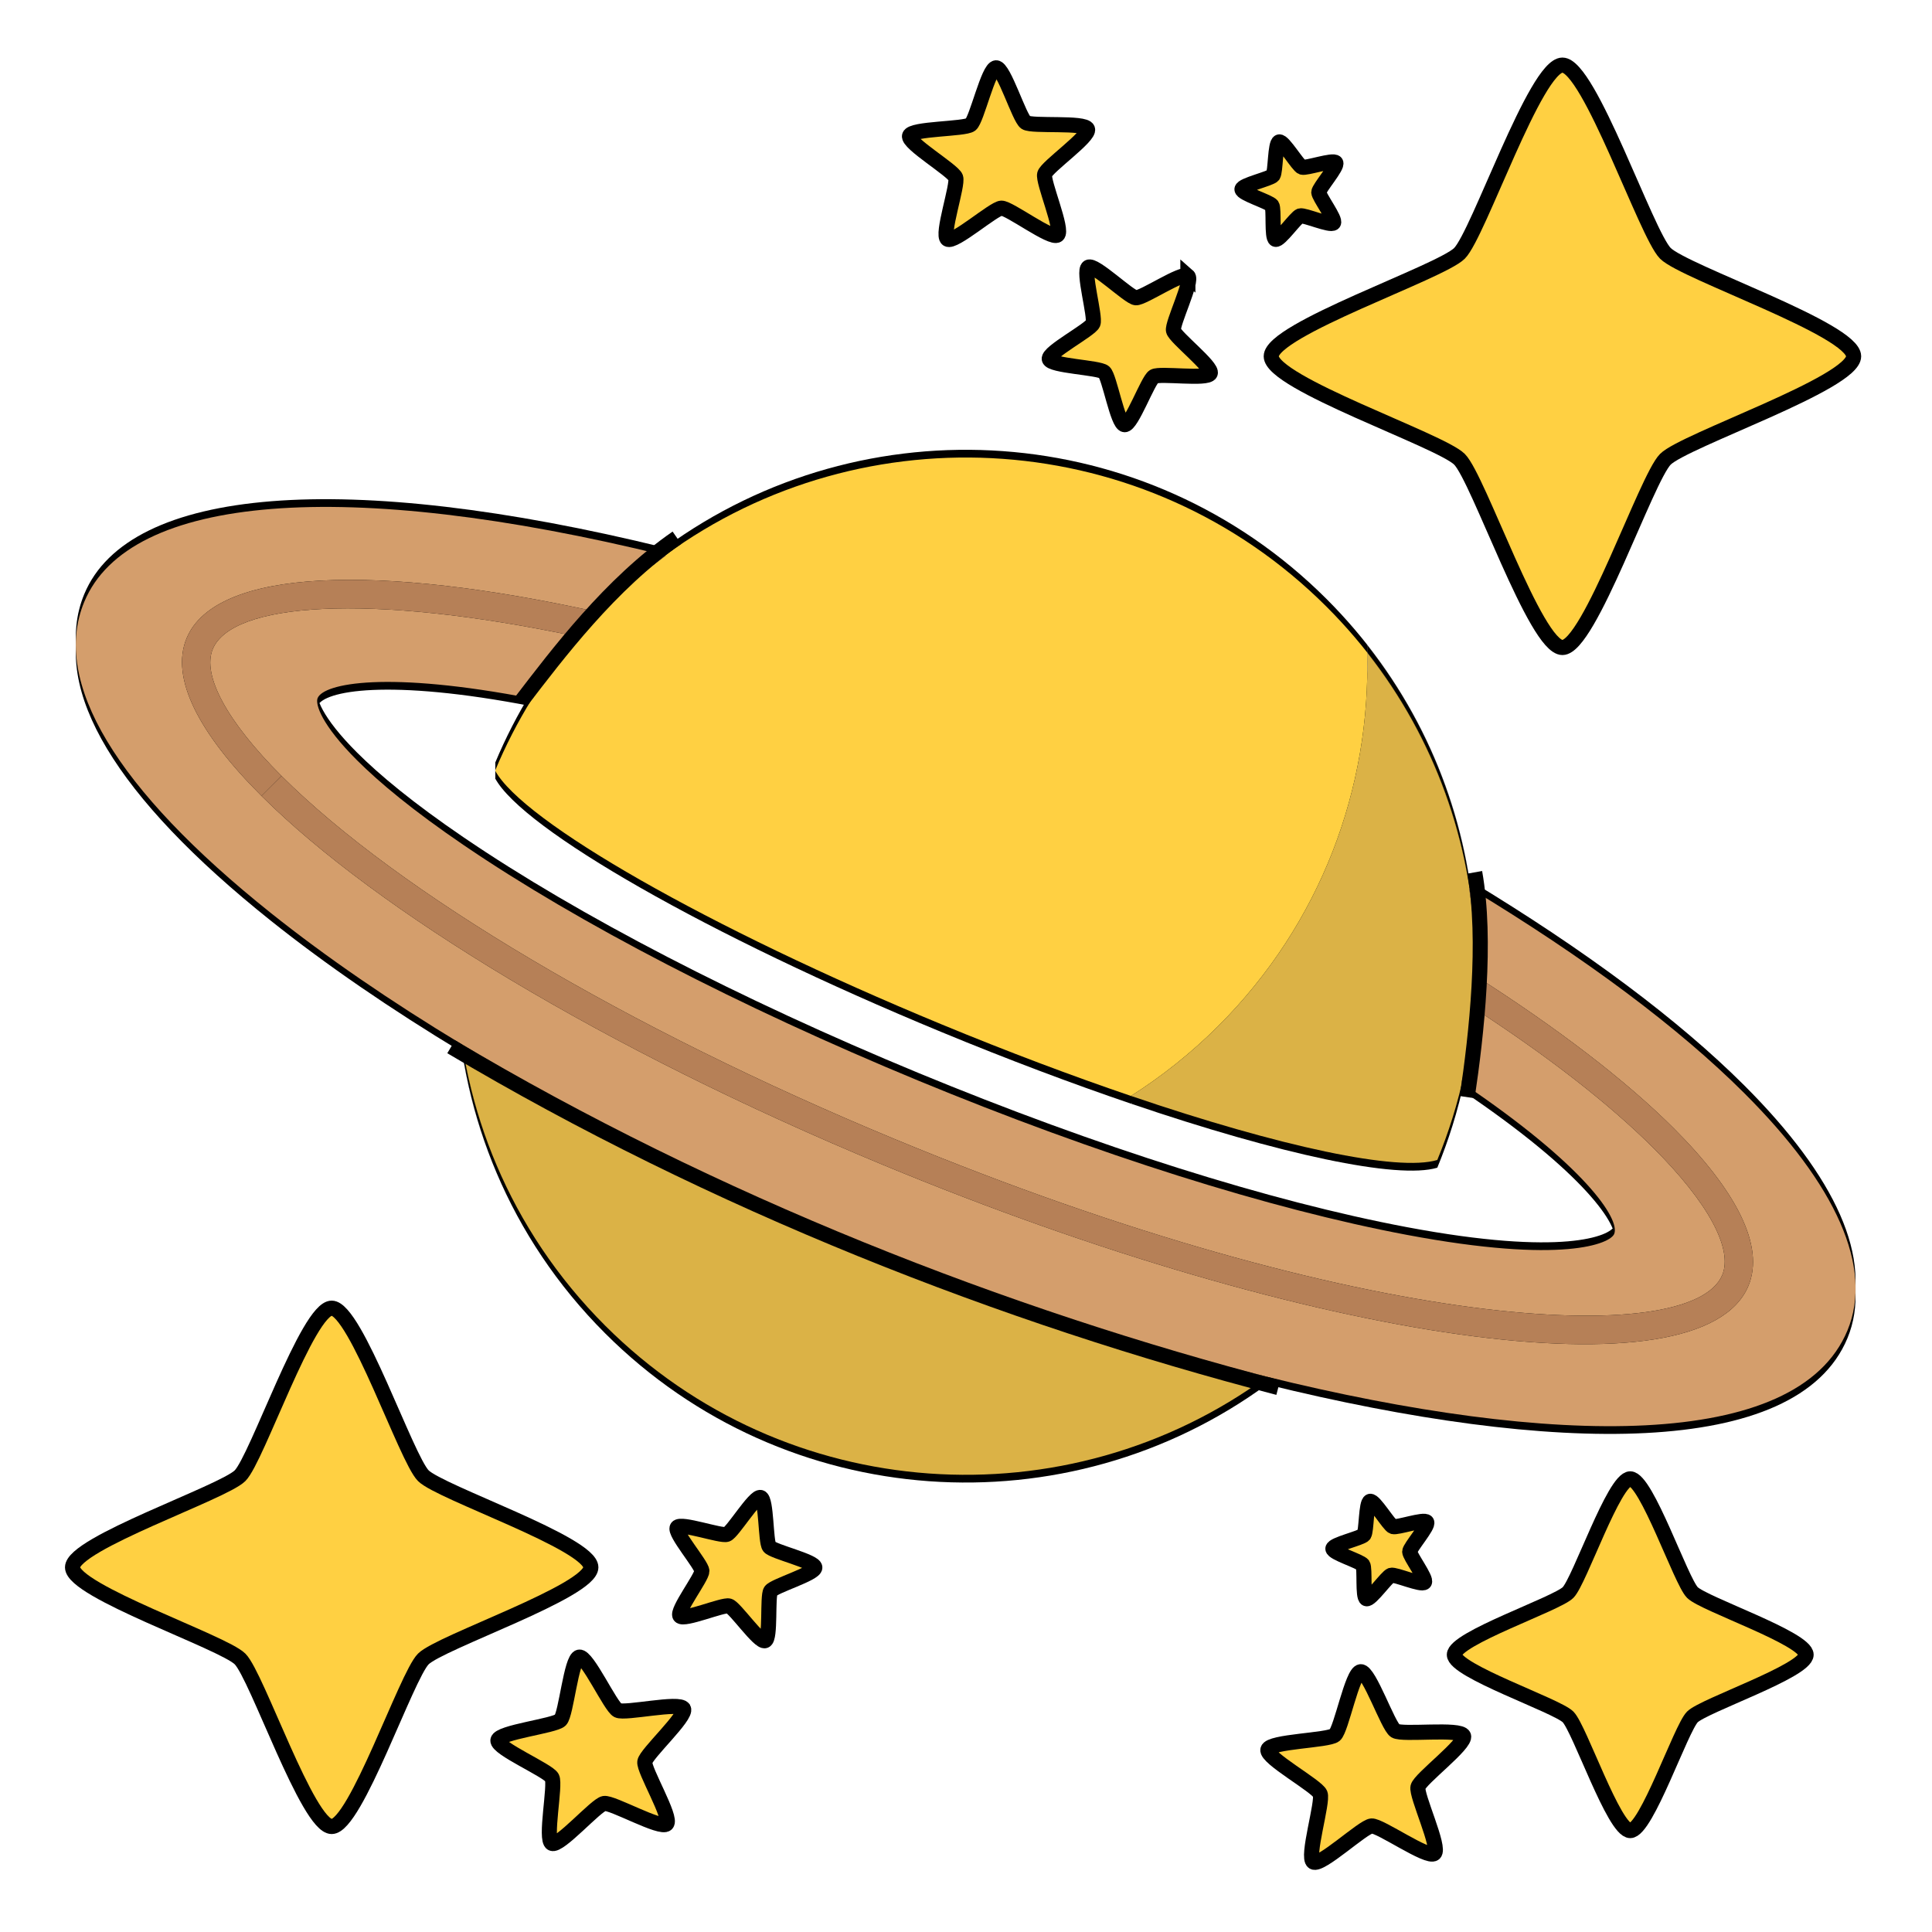
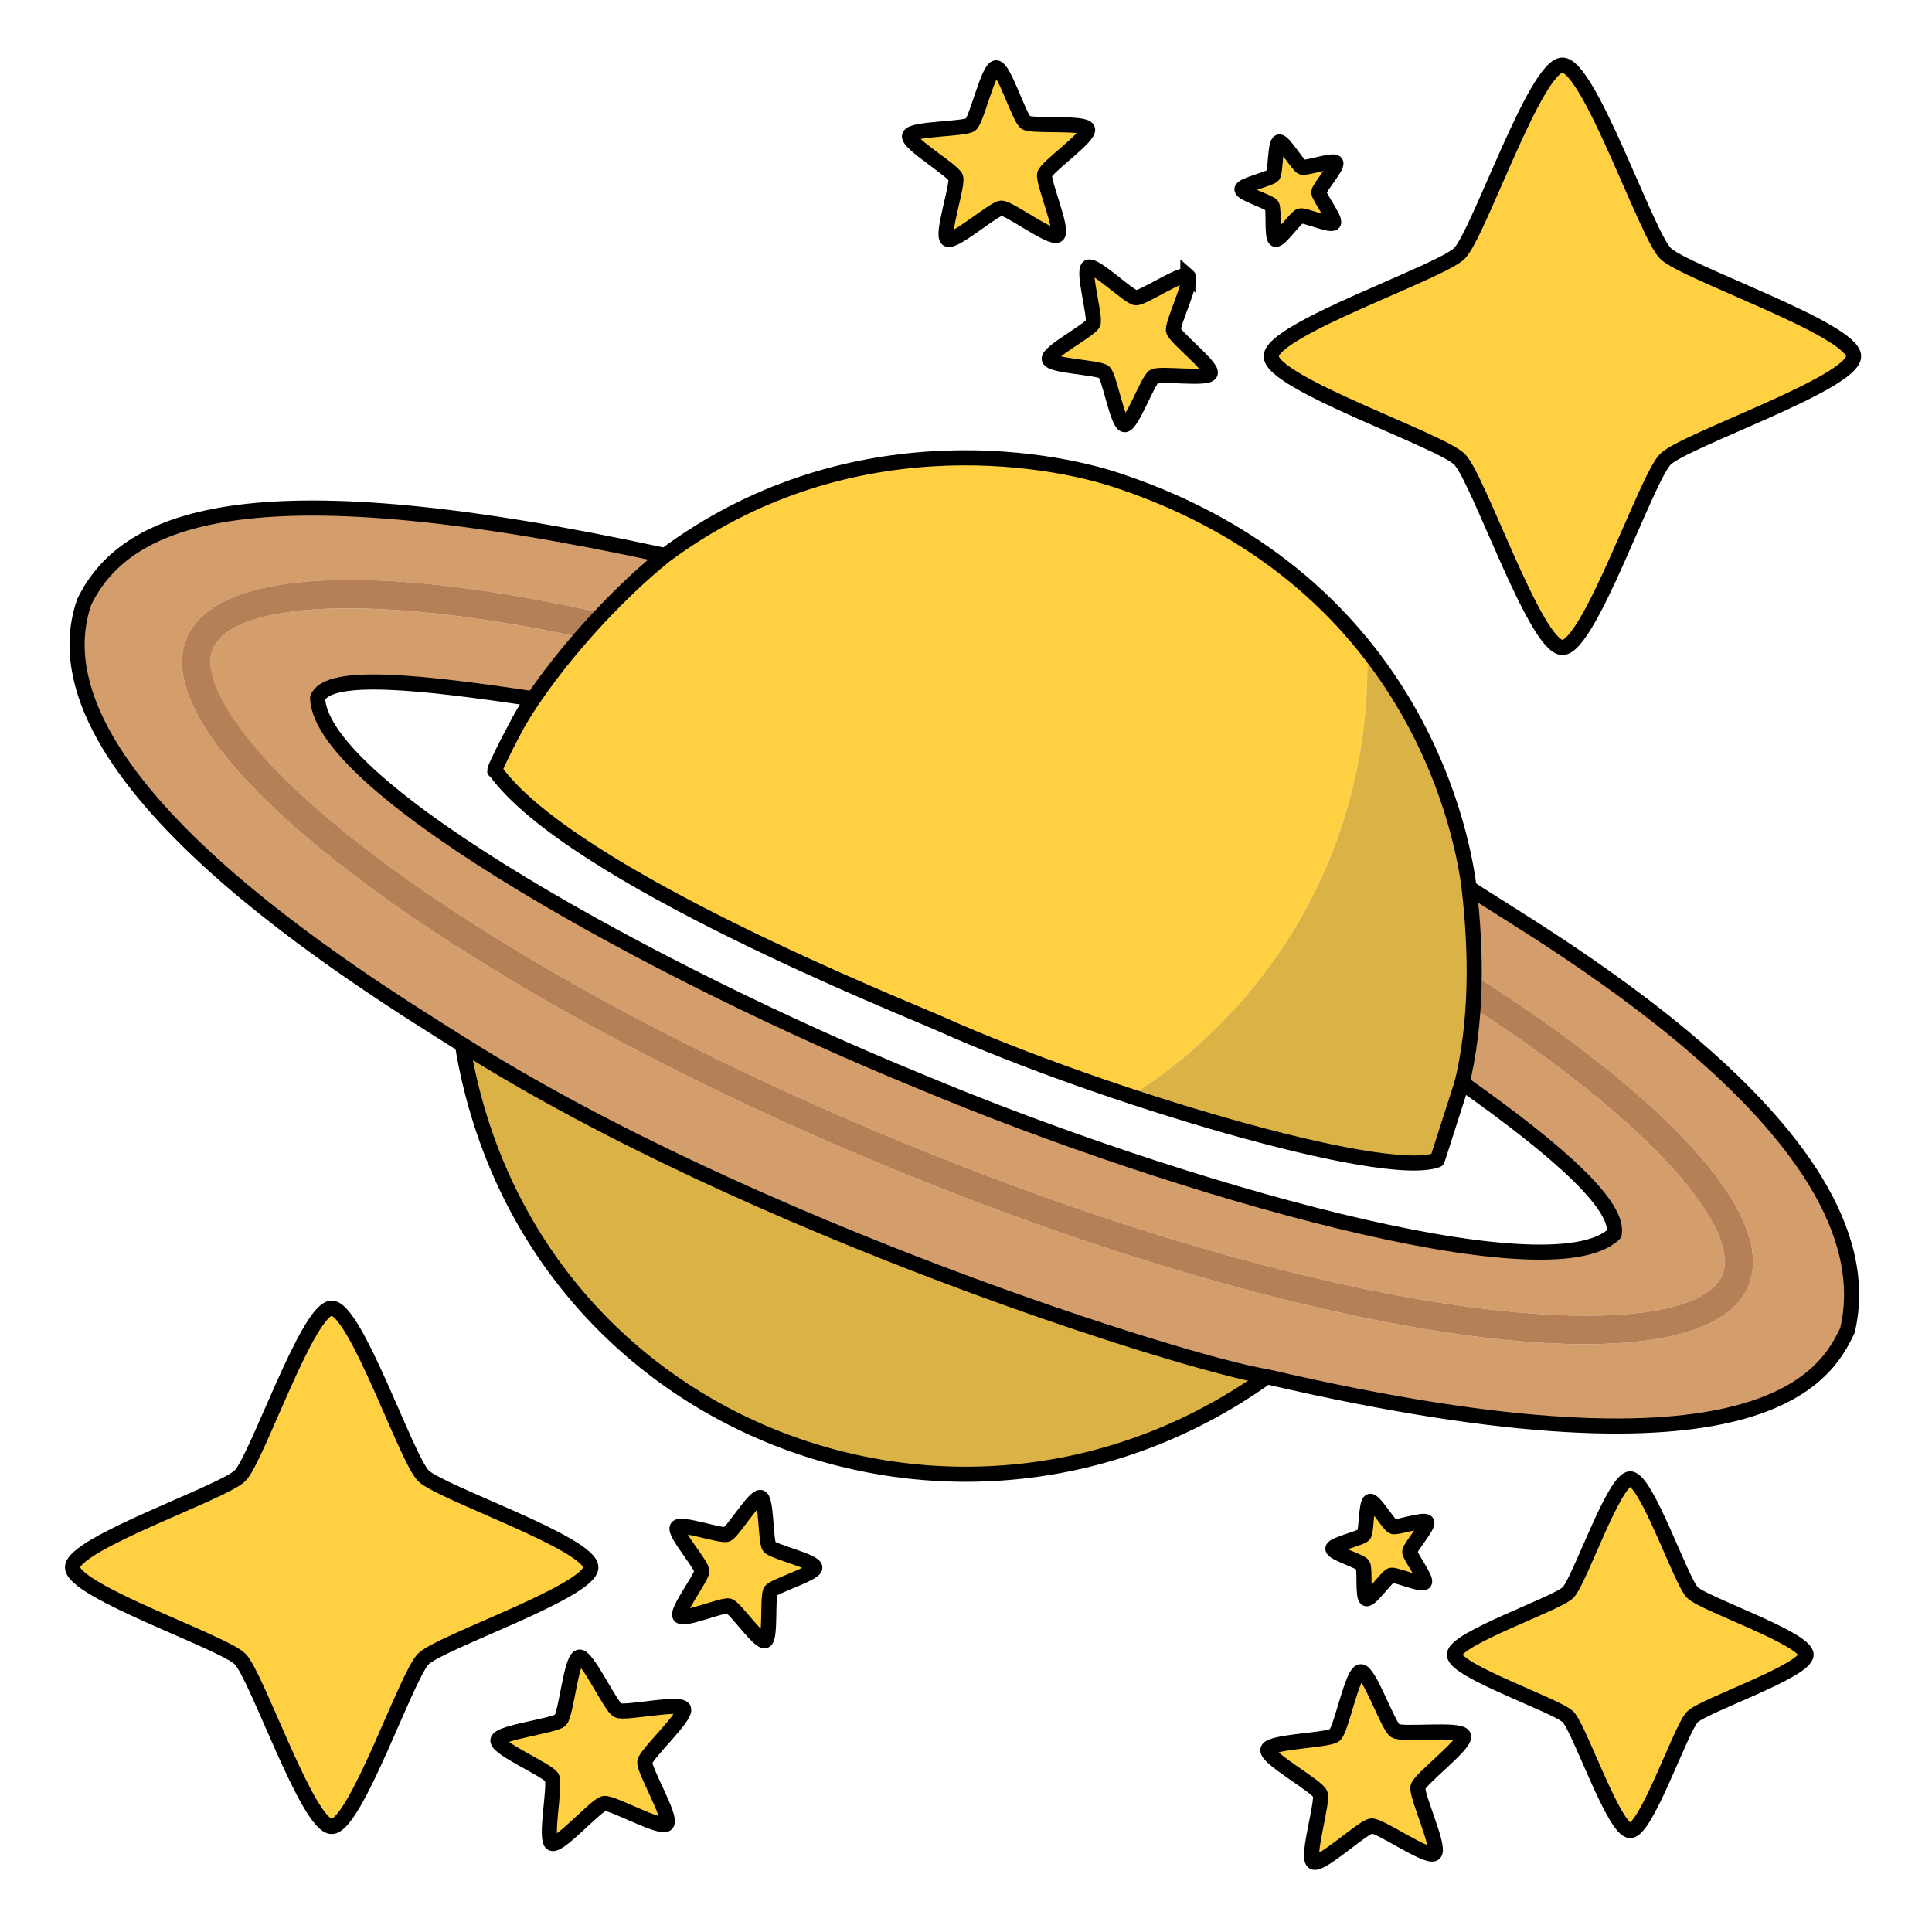
<svg xmlns="http://www.w3.org/2000/svg" width="512" height="512" viewBox="0 0 135.465 135.465" version="1.1" id="svg8">
-   <defs id="defs2">
-     <filter style="color-interpolation-filters:sRGB;" id="filter4627">
-       <feComposite result="result0" operator="atop" in2="SourceGraphic" id="feComposite4621" />
-       <feMorphology radius="4" result="result1" in="SourceAlpha" operator="dilate" id="feMorphology4623" />
-       <feComposite in="result0" in2="result1" id="feComposite4625" operator="atop" />
-     </filter>
-   </defs>
+   <defs id="defs2" />
  <g id="layer1">
    <path style="fill:#ffd042;fill-opacity:1;stroke:#000000;stroke-width:1.058;stroke-miterlimit:4;stroke-dasharray:none;stroke-opacity:1" id="path3678" d="m 23.257,128.068 c -1.674,0 -5.241,-10.564 -6.425,-11.747 -1.183,-1.183 -11.747,-4.751 -11.747,-6.425 0,-1.674 10.564,-5.241 11.747,-6.425 1.183,-1.183 4.751,-11.747 6.425,-11.747 1.674,0 5.241,10.564 6.425,11.747 1.183,1.183 11.747,4.751 11.747,6.425 0,1.674 -10.564,5.241 -11.747,6.425 -1.183,1.183 -4.751,11.747 -6.425,11.747 z" />
    <path style="fill:#ffd042;fill-opacity:1;stroke:#000000;stroke-width:1.058;stroke-miterlimit:4;stroke-dasharray:none;stroke-opacity:1" id="path3678-6" d="m 109.552,45.401 c -1.881,0 -5.889,-11.869 -7.219,-13.199 -1.33,-1.33 -13.199,-5.338 -13.199,-7.219 0,-1.881 11.869,-5.889 13.199,-7.219 1.33,-1.33 5.338,-13.199 7.219,-13.199 1.881,0 5.889,11.869 7.219,13.199 1.33,1.33 13.199,5.338 13.199,7.219 0,1.881 -11.869,5.889 -13.199,7.219 -1.33,1.33 -5.338,13.199 -7.219,13.199 z" />
    <path style="fill:#ffd042;fill-opacity:1;stroke:#000000;stroke-width:1.058;stroke-miterlimit:4;stroke-dasharray:none;stroke-opacity:1" id="path3678-7" d="m 114.306,128.355 c -1.136,0 -3.557,-7.169 -4.36,-7.972 -0.803,-0.803 -7.972,-3.224 -7.972,-4.36 0,-1.136 7.169,-3.557 7.972,-4.36 0.803,-0.803 3.224,-7.972 4.36,-7.972 1.136,0 3.557,7.169 4.36,7.972 0.803,0.803 7.972,3.224 7.972,4.36 0,1.136 -7.169,3.557 -7.972,4.36 -0.803,0.803 -3.224,7.972 -4.36,7.972 z" />
    <g id="g3910" style="stroke:#000000;stroke-width:0;stroke-miterlimit:4;stroke-dasharray:none;stroke-opacity:1;filter:url(#filter4627);opacity:0.999" transform="matrix(-0.1755246,-0.1751322,0.1755246,-0.1751322,67.73229,155.8007)">
      <path style="fill:none;stroke:#000000;stroke-width:0;stroke-miterlimit:4;stroke-dasharray:none;stroke-opacity:1" d="m 395.431,251.37 c 0,0.962 -0.018,1.919 -0.036,2.876 0.023,-0.955 0.036,-1.914 0.036,-2.876 z" id="path3856" />
      <path style="fill:#ffd042;stroke:#000000;stroke-width:0;stroke-miterlimit:4;stroke-dasharray:none;stroke-opacity:1" d="m 279.66,110.144 c 0.924,0.184 1.844,0.379 2.761,0.58 -0.917,-0.201 -1.837,-0.396 -2.761,-0.58 z" id="path3860" />
      <path style="fill:#ffd042;stroke:#000000;stroke-width:0;stroke-miterlimit:4;stroke-dasharray:none;stroke-opacity:1" d="m 286.315,111.634 c 1.041,0.26 2.078,0.53 3.111,0.813 -1.032,-0.282 -2.069,-0.553 -3.111,-0.813 z" id="path3862" />
      <path style="fill:#ffd042;stroke:#000000;stroke-width:0;stroke-miterlimit:4;stroke-dasharray:none;stroke-opacity:1" d="m 283.012,110.853 c 0.98,0.22 1.957,0.45 2.929,0.69 -0.973,-0.239 -1.949,-0.471 -2.929,-0.69 z" id="path3864" />
      <path style="fill:#ffd042;stroke:#000000;stroke-width:0;stroke-miterlimit:4;stroke-dasharray:none;stroke-opacity:1" d="m 395.394,254.246 c 0.019,-0.957 0.036,-1.915 0.036,-2.876 0,-0.786 -0.022,-1.565 -0.035,-2.348 -0.012,0.008 -0.023,0.015 -0.035,0.022 -0.051,-3.104 -0.212,-6.178 -0.464,-9.227 0.015,-0.01 0.029,-0.019 0.044,-0.029 -0.604,-7.305 -1.758,-14.452 -3.418,-21.405 0.031,-0.021 0.061,-0.042 0.092,-0.063 -1.766,-7.518 -4.124,-14.807 -7.016,-21.819 -15.586,-4.7 -73.717,10.929 -139.996,38.382 -18.732,7.759 -36.336,15.726 -52.128,23.488 -2.248,10.108 -3.443,20.613 -3.443,31.398 0,41.168 17.304,78.272 45.001,104.516 -25.063,-3.021 -48.141,-12.482 -67.54,-26.67 -0.012,0.003 -0.024,0.006 -0.036,0.009 23.819,17.44 53.191,27.745 84.975,27.745 72.008,0 131.67,-52.855 142.31,-121.885 -0.067,0.041 -0.133,0.082 -0.201,0.122 0.986,-6.343 1.691,-12.781 1.854,-19.36 z" id="path3866" />
      <path style="fill:#ffd042;stroke:#000000;stroke-width:0;stroke-miterlimit:4;stroke-dasharray:none;stroke-opacity:1" d="m 336.357,135.08 c -13.912,-10.177 -29.717,-17.917 -46.79,-22.595 17.057,4.682 32.842,12.433 46.744,22.606 0.015,-0.004 0.03,-0.008 0.046,-0.011 z" id="path3868" />
      <path style="fill:#ffd042;stroke:#000000;stroke-width:0;stroke-miterlimit:4;stroke-dasharray:none;stroke-opacity:1" d="m 272.829,108.955 c 0.812,0.121 1.619,0.254 2.427,0.388 -0.808,-0.134 -1.615,-0.267 -2.427,-0.388 z" id="path3870" />
      <path style="fill:#ffd042;stroke:#000000;stroke-width:0;stroke-miterlimit:4;stroke-dasharray:none;stroke-opacity:1" d="m 269.35,108.479 c 0.761,0.094 1.519,0.201 2.276,0.308 -0.757,-0.107 -1.514,-0.214 -2.276,-0.308 z" id="path3872" />
      <path style="fill:#ffd042;stroke:#000000;stroke-width:0;stroke-miterlimit:4;stroke-dasharray:none;stroke-opacity:1" d="m 265.837,108.085 c 0.706,0.07 1.407,0.153 2.11,0.233 -0.703,-0.08 -1.405,-0.163 -2.11,-0.233 z" id="path3874" />
      <path style="fill:#ffd042;stroke:#000000;stroke-width:0;stroke-miterlimit:4;stroke-dasharray:none;stroke-opacity:1" d="m 262.283,107.775 c 0.646,0.048 1.289,0.109 1.934,0.166 -0.645,-0.056 -1.288,-0.117 -1.934,-0.166 z" id="path3876" />
      <path style="fill:#ffd042;stroke:#000000;stroke-width:0;stroke-miterlimit:4;stroke-dasharray:none;stroke-opacity:1" d="m 255.08,107.416 c 0.45,0.011 0.898,0.034 1.347,0.05 -0.449,-0.016 -0.897,-0.039 -1.347,-0.05 z" id="path3878" />
      <path style="fill:#ffd042;stroke:#000000;stroke-width:0;stroke-miterlimit:4;stroke-dasharray:none;stroke-opacity:1" d="m 258.699,107.552 c 0.573,0.029 1.142,0.07 1.713,0.105 -0.571,-0.035 -1.141,-0.076 -1.713,-0.105 z" id="path3880" />
      <path style="fill:#ffd042;stroke:#000000;stroke-width:0;stroke-miterlimit:4;stroke-dasharray:none;stroke-opacity:1" d="m 276.269,109.511 c 0.867,0.151 1.73,0.313 2.592,0.479 -0.862,-0.165 -1.725,-0.328 -2.592,-0.479 z" id="path3882" />
      <path style="fill:#ffd042;stroke:#000000;stroke-width:0;stroke-miterlimit:4;stroke-dasharray:none;stroke-opacity:1" d="m 128.965,327.129 c -1.196,-1.927 -2.35,-3.883 -3.456,-5.87 1.105,1.987 2.255,3.944 3.449,5.871 0.003,0 0.005,0 0.007,-10e-4 z" id="path3884" />
      <path style="fill:#ffd042;stroke:#000000;stroke-width:0;stroke-miterlimit:4;stroke-dasharray:none;stroke-opacity:1" d="m 119.786,309.797 c 0.34,0.765 0.688,1.524 1.041,2.282 -0.353,-0.757 -0.701,-1.517 -1.041,-2.282 z" id="path3886" />
      <path style="fill:#ffd042;stroke:#000000;stroke-width:0;stroke-miterlimit:4;stroke-dasharray:none;stroke-opacity:1" d="m 122.572,315.693 c 0.402,0.804 0.811,1.603 1.228,2.399 -0.417,-0.795 -0.826,-1.595 -1.228,-2.399 z" id="path3888" />
      <path style="fill:#ffd042;stroke:#000000;stroke-width:0;stroke-miterlimit:4;stroke-dasharray:none;stroke-opacity:1" d="m 124.03,318.53 c 0.446,0.844 0.899,1.684 1.361,2.518 -0.462,-0.834 -0.914,-1.674 -1.361,-2.518 z" id="path3890" />
      <path style="fill:#ffd042;stroke:#000000;stroke-width:0;stroke-miterlimit:4;stroke-dasharray:none;stroke-opacity:1" d="m 121.152,312.775 c 0.368,0.78 0.744,1.555 1.126,2.327 -0.382,-0.772 -0.757,-1.548 -1.126,-2.327 z" id="path3892" />
      <path style="fill:#ffd042;stroke:#000000;stroke-width:0;stroke-miterlimit:4;stroke-dasharray:none;stroke-opacity:1" d="m 118.476,306.758 c 0.317,0.76 0.643,1.514 0.973,2.267 -0.33,-0.753 -0.656,-1.508 -0.973,-2.267 z" id="path3894" />
      <path style="fill:#dbb246;stroke:#000000;stroke-width:0;stroke-miterlimit:4;stroke-dasharray:none;stroke-opacity:1" d="m 189.031,289.77 c 0,-10.785 1.195,-21.29 3.443,-31.398 -40.088,19.702 -68.488,38.078 -74.006,48.367 0.003,0.006 0.005,0.012 0.008,0.018 0.317,0.76 0.643,1.514 0.973,2.267 0.113,0.257 0.224,0.516 0.338,0.772 0.34,0.765 0.688,1.525 1.041,2.282 0.108,0.232 0.215,0.464 0.325,0.696 0.368,0.78 0.744,1.555 1.126,2.327 0.098,0.197 0.196,0.394 0.294,0.591 0.402,0.804 0.811,1.604 1.228,2.399 0.076,0.146 0.154,0.292 0.231,0.438 0.446,0.844 0.899,1.684 1.361,2.518 0.039,0.071 0.079,0.141 0.118,0.211 1.106,1.987 2.26,3.943 3.456,5.87 0.052,-0.01 0.101,-0.019 0.153,-0.029 3.776,6.088 7.995,11.867 12.604,17.303 0.059,-0.012 0.117,-0.024 0.177,-0.037 1.97,2.32 3.965,4.608 6.075,6.797 -0.04,0.009 -0.078,0.017 -0.118,0.025 5.762,5.985 12.032,11.477 18.751,16.399 -0.039,0.01 -0.076,0.018 -0.115,0.028 19.399,14.188 42.477,23.649 67.54,26.67 -27.699,-26.242 -45.003,-63.346 -45.003,-104.514 z" id="path3896" />
      <path style="fill:#dbb246;stroke:#000000;stroke-width:0;stroke-miterlimit:4;stroke-dasharray:none;stroke-opacity:1" d="m 336.311,135.091 c -13.902,-10.173 -29.687,-17.924 -46.744,-22.606 -0.047,-0.013 -0.094,-0.025 -0.141,-0.038 -1.032,-0.282 -2.069,-0.553 -3.111,-0.813 -0.125,-0.031 -0.25,-0.061 -0.374,-0.091 -0.973,-0.24 -1.949,-0.47 -2.929,-0.69 -0.197,-0.044 -0.394,-0.085 -0.591,-0.128 -0.917,-0.202 -1.837,-0.396 -2.761,-0.58 -0.266,-0.053 -0.533,-0.102 -0.799,-0.153 -0.862,-0.167 -1.725,-0.329 -2.592,-0.479 -0.337,-0.059 -0.676,-0.112 -1.013,-0.168 -0.807,-0.135 -1.615,-0.267 -2.427,-0.388 -0.4,-0.06 -0.802,-0.112 -1.202,-0.168 -0.757,-0.106 -1.515,-0.213 -2.276,-0.308 -0.467,-0.058 -0.936,-0.107 -1.404,-0.161 -0.703,-0.08 -1.404,-0.163 -2.11,-0.233 -0.539,-0.054 -1.08,-0.096 -1.62,-0.144 -0.644,-0.057 -1.287,-0.118 -1.934,-0.166 -0.622,-0.046 -1.247,-0.08 -1.871,-0.118 -0.571,-0.035 -1.14,-0.076 -1.713,-0.105 -0.755,-0.038 -1.514,-0.06 -2.272,-0.086 -0.449,-0.015 -0.897,-0.038 -1.347,-0.05 -1.213,-0.03 -2.429,-0.046 -3.649,-0.046 -72.03,0 -131.706,52.886 -142.32,121.946 33.467,-20.203 71.687,-39.286 110.289,-55.274 40.184,-16.648 80.077,-29.887 116.911,-38.953 z" id="path3898" />
      <path style="fill:#d49e6c;stroke:#000000;stroke-width:0;stroke-miterlimit:4;stroke-dasharray:none;stroke-opacity:1" d="m 500.446,148.229 v -0.004 c -9.359,-22.59 -43.781,-31.23 -99.531,-25.031 -19.884,2.215 -41.629,6.243 -64.558,11.885 -0.015,0.004 -0.031,0.008 -0.046,0.011 -21.027,5.176 -43.051,11.711 -65.557,19.464 -16.918,5.828 -34.109,12.344 -51.354,19.487 -38.602,15.988 -76.822,35.071 -110.289,55.274 -71.194,42.978 -120.848,91.032 -106.696,125.203 7.398,17.844 31.414,26.914 68.148,26.914 26.028,0 58.493,-4.599 95.893,-13.807 l 0.036,-0.009 c 0.039,-0.01 0.076,-0.018 0.115,-0.028 -6.719,-4.922 -12.989,-10.414 -18.751,-16.399 -27.116,5.97 -51.087,9.111 -70.179,9.111 -25.144,0 -41.901,-5.37 -46.548,-16.627 -13.104,-31.747 75.128,-98.287 197.071,-148.621 78.701,-32.485 152.217,-50.281 197.977,-50.283 h 0.009 v 0 0 c 25.139,0 41.893,5.371 46.539,16.627 8.173,19.799 -23.077,53.132 -77.33,87.626 0.013,0.782 0.035,1.562 0.035,2.348 0,0.962 -0.013,1.921 -0.036,2.876 -0.163,6.579 -0.868,13.017 -1.854,19.361 0.068,-0.041 0.133,-0.082 0.201,-0.122 79.418,-48.064 119.313,-94.799 106.705,-125.256 z" id="path3900" />
      <path style="fill:#d49e6c;stroke:#000000;stroke-width:0;stroke-miterlimit:4;stroke-dasharray:none;stroke-opacity:0.989" d="M 231.253,202.447 C 99.035,257.022 29.891,319.706 38.524,340.621 c 3.063,7.422 17.334,11.68 39.153,11.68 17.928,0 39.741,-2.764 64.045,-7.897 -4.61,-5.436 -8.828,-11.216 -12.604,-17.303 -0.052,0.01 -0.101,0.019 -0.153,0.029 -0.002,0 -0.004,10e-4 -0.006,10e-4 -41.083,7.978 -58.897,4.329 -60.63,0.13 -1.125,-2.727 4.031,-16.211 41.25,-41.609 32.422,-22.133 78.039,-45.813 128.43,-66.688 50.391,-20.875 99.39,-36.383 137.969,-43.664 16.953,-3.203 29.344,-4.313 38.25,-4.313 14.352,0 19.641,2.891 20.336,4.57 1.733,4.18 -8.271,19.353 -42.949,42.764 -0.031,0.021 -0.061,0.042 -0.092,0.063 1.66,6.953 2.814,14.1 3.418,21.405 51.099,-33.256 75.75,-62.353 70.39,-75.34 -3.063,-7.422 -17.331,-11.68 -39.144,-11.68 v -8 l -0.008,8 c -46.701,0.002 -119.57,18.574 -194.926,49.678 z" id="path3902" />
      <path style="fill:#b68057;stroke:#000000;stroke-width:0;stroke-miterlimit:4;stroke-dasharray:none;stroke-opacity:1" d="m 141.899,344.367 c -0.059,0.013 -0.117,0.024 -0.177,0.037 -24.305,5.134 -46.117,7.897 -64.045,7.897 -21.818,0 -36.089,-4.257 -39.153,-11.68 -8.633,-20.915 60.511,-83.599 192.729,-138.174 75.356,-31.104 148.225,-49.676 194.925,-49.678 l 0.008,-8 c 0,0 -0.006,0 -0.009,0 -45.76,0.002 -119.276,17.798 -197.977,50.283 -121.943,50.335 -210.175,116.875 -197.071,148.622 4.647,11.258 21.404,16.627 46.548,16.627 19.092,0 43.063,-3.141 70.179,-9.111 0.04,-0.009 0.078,-0.017 0.118,-0.025 -2.11,-2.19 -4.105,-4.478 -6.075,-6.798 z" id="path3904" />
      <path id="line3906" style="fill:none;stroke:#000000;stroke-width:0;stroke-linecap:round;stroke-linejoin:round;stroke-miterlimit:4;stroke-dasharray:none;stroke-opacity:1" d="m 426.186,144.77 v -0.001" />
-       <path style="fill:#b68057;stroke:#000000;stroke-width:0;stroke-miterlimit:4;stroke-dasharray:none;stroke-opacity:1" d="m 465.33,164.449 c 5.361,12.987 -19.291,42.084 -70.39,75.34 -0.015,0.01 -0.029,0.019 -0.044,0.029 0.252,3.049 0.413,6.124 0.464,9.227 0.012,-0.007 0.023,-0.015 0.035,-0.022 54.253,-34.494 85.502,-67.827 77.33,-87.626 -4.646,-11.256 -21.409,-16.628 -46.548,-16.628 l 0.009,8.001 c 21.813,-0.001 36.081,4.256 39.144,11.679 z" id="path3908" />
+       <path style="fill:#b68057;stroke:#000000;stroke-width:0;stroke-miterlimit:4;stroke-dasharray:none;stroke-opacity:1" d="m 465.33,164.449 c 5.361,12.987 -19.291,42.084 -70.39,75.34 -0.015,0.01 -0.029,0.019 -0.044,0.029 0.252,3.049 0.413,6.124 0.464,9.227 0.012,-0.007 0.023,-0.015 0.035,-0.022 54.253,-34.494 85.502,-67.827 77.33,-87.626 -4.646,-11.256 -21.409,-16.628 -46.548,-16.628 l -0.678,8.001 c 21.813,-0.001 36.768,4.256 39.831,11.679 z" id="path3908" />
+       <path style="fill:none;stroke:#000000;stroke-width:4.268;stroke-linecap:butt;stroke-linejoin:round;stroke-opacity:1;stroke-miterlimit:4;stroke-dasharray:none" d="M 393.741,273.484 C 492.495,209.997 509.545,174.616 500.446,148.229 477.763,101.361 368.827,127.761 336.311,135.091 241.801,156.338 127.968,215.626 109.111,229.315 -14.074,305.901 -1.926,342.055 2.415,354.518 33.184,404.307 149.133,370.581 166.456,367.625" id="path4253" />
+       <path style="fill:none;stroke:#000000;stroke-width:4.268;stroke-linecap:butt;stroke-linejoin:round;stroke-opacity:1;stroke-miterlimit:4;stroke-dasharray:none" d="M 336.264,135.102 C 246.424,70.659 126.405,124.522 109.111,229.315" id="path4255" />
    </g>
    <g id="g3912" style="stroke-width:0;stroke-miterlimit:4;stroke-dasharray:none" transform="matrix(-0.1755246,-0.1751322,0.1755246,-0.1751322,67.73229,155.8007)" />
    <g id="g3914" style="stroke-width:0;stroke-miterlimit:4;stroke-dasharray:none" transform="matrix(-0.1755246,-0.1751322,0.1755246,-0.1751322,67.73229,155.8007)" />
    <g id="g3916" style="stroke-width:0;stroke-miterlimit:4;stroke-dasharray:none" transform="matrix(-0.1755246,-0.1751322,0.1755246,-0.1751322,67.73229,155.8007)" />
    <g id="g3918" style="stroke-width:0;stroke-miterlimit:4;stroke-dasharray:none" transform="matrix(-0.1755246,-0.1751322,0.1755246,-0.1751322,67.73229,155.8007)" />
    <g id="g3920" style="stroke-width:0;stroke-miterlimit:4;stroke-dasharray:none" transform="matrix(-0.1755246,-0.1751322,0.1755246,-0.1751322,67.73229,155.8007)" />
    <g id="g3922" style="stroke-width:0;stroke-miterlimit:4;stroke-dasharray:none" transform="matrix(-0.1755246,-0.1751322,0.1755246,-0.1751322,67.73229,155.8007)" />
    <g id="g3924" style="stroke-width:0;stroke-miterlimit:4;stroke-dasharray:none" transform="matrix(-0.1755246,-0.1751322,0.1755246,-0.1751322,67.73229,155.8007)" />
    <g id="g3926" style="stroke-width:0;stroke-miterlimit:4;stroke-dasharray:none" transform="matrix(-0.1755246,-0.1751322,0.1755246,-0.1751322,67.73229,155.8007)" />
    <g id="g3928" style="stroke-width:0;stroke-miterlimit:4;stroke-dasharray:none" transform="matrix(-0.1755246,-0.1751322,0.1755246,-0.1751322,67.73229,155.8007)" />
    <g id="g3930" style="stroke-width:0;stroke-miterlimit:4;stroke-dasharray:none" transform="matrix(-0.1755246,-0.1751322,0.1755246,-0.1751322,67.73229,155.8007)" />
    <g id="g3932" style="stroke-width:0;stroke-miterlimit:4;stroke-dasharray:none" transform="matrix(-0.1755246,-0.1751322,0.1755246,-0.1751322,67.73229,155.8007)" />
    <g id="g3934" style="stroke-width:0;stroke-miterlimit:4;stroke-dasharray:none" transform="matrix(-0.1755246,-0.1751322,0.1755246,-0.1751322,67.73229,155.8007)" />
    <g id="g3936" style="stroke-width:0;stroke-miterlimit:4;stroke-dasharray:none" transform="matrix(-0.1755246,-0.1751322,0.1755246,-0.1751322,67.73229,155.8007)" />
    <g id="g3938" style="stroke-width:0;stroke-miterlimit:4;stroke-dasharray:none" transform="matrix(-0.1755246,-0.1751322,0.1755246,-0.1751322,67.73229,155.8007)" />
    <g id="g3940" style="stroke-width:0;stroke-miterlimit:4;stroke-dasharray:none" transform="matrix(-0.1755246,-0.1751322,0.1755246,-0.1751322,67.73229,155.8007)" />
-     <path style="fill:none;stroke:#000000;stroke-width:4.268;stroke-linecap:butt;stroke-linejoin:miter;stroke-miterlimit:4;stroke-dasharray:none;stroke-opacity:1" d="M 338.099,132.444 C 254.429,153.585 173.472,189.035 104.672,229.412" id="path4708" transform="matrix(-0.1755246,-0.1751322,0.1755246,-0.1751322,67.73229,155.8007)" />
-     <path style="fill:none;stroke:#000000;stroke-width:4.268;stroke-linecap:butt;stroke-linejoin:miter;stroke-miterlimit:4;stroke-dasharray:none;stroke-opacity:1" d="m 394.899,279.419 c 4.075,-22.531 0.585,-47.029 -1.677,-64.07" id="path4713" transform="matrix(-0.1755246,-0.1751322,0.1755246,-0.1751322,67.73229,155.8007)" />
-     <path style="fill:none;stroke:#000000;stroke-width:1.058;stroke-linecap:butt;stroke-linejoin:miter;stroke-miterlimit:4;stroke-dasharray:none;stroke-opacity:1" d="m 102.874,76.927 c 0.664,-4.442 1.38,-10.975 0.527,-15.762" id="path4716" />
    <path style="fill:#ffd042;fill-opacity:1;fill-rule:nonzero;stroke:#000000;stroke-width:1.058;stroke-linecap:square;stroke-linejoin:miter;stroke-miterlimit:4;stroke-dasharray:none;stroke-opacity:1;paint-order:normal" id="path4744" d="m 74.147,16.477 c -0.428,0.337 -3.388,-1.902 -3.933,-1.882 -0.545,0.021 -3.327,2.477 -3.78,2.173 -0.453,-0.303 0.762,-3.81 0.574,-4.322 -0.188,-0.512 -3.383,-2.399 -3.235,-2.923 0.149,-0.524 3.859,-0.453 4.288,-0.789 0.428,-0.337 1.236,-3.959 1.781,-3.98 0.545,-0.021 1.623,3.531 2.076,3.834 0.453,0.303 4.147,-0.048 4.335,0.464 0.188,0.512 -2.856,2.635 -3.005,3.159 -0.149,0.524 1.327,3.93 0.899,4.266 z" />
    <path style="fill:#ffd042;fill-opacity:1;fill-rule:nonzero;stroke:#000000;stroke-width:1.058;stroke-linecap:square;stroke-linejoin:miter;stroke-miterlimit:4;stroke-dasharray:none;stroke-opacity:1;paint-order:normal" id="path4746" d="m 83.29,19.353 c 0.373,0.325 -1.121,3.343 -1.01,3.825 0.111,0.482 2.772,2.546 2.578,3.001 -0.194,0.455 -3.526,-0.033 -3.95,0.221 -0.424,0.254 -1.565,3.423 -2.057,3.379 -0.493,-0.044 -1.058,-3.363 -1.431,-3.688 -0.373,-0.325 -3.739,-0.43 -3.849,-0.912 -0.111,-0.482 2.872,-2.045 3.066,-2.5 0.194,-0.455 -0.746,-3.689 -0.322,-3.943 0.424,-0.254 2.833,2.099 3.325,2.143 0.493,0.044 3.278,-1.849 3.65,-1.524 z" />
    <path style="fill:#ffd042;fill-opacity:1;fill-rule:nonzero;stroke:#000000;stroke-width:1.058;stroke-linecap:square;stroke-linejoin:miter;stroke-miterlimit:4;stroke-dasharray:none;stroke-opacity:1;paint-order:normal" id="path4748" d="m 93.499,15.628 c -0.184,0.235 -2.048,-0.573 -2.335,-0.492 -0.287,0.081 -1.449,1.748 -1.729,1.645 -0.28,-0.103 -0.088,-2.125 -0.254,-2.373 -0.166,-0.248 -2.11,-0.838 -2.099,-1.136 0.011,-0.298 1.994,-0.74 2.178,-0.974 0.184,-0.235 0.145,-2.266 0.432,-2.347 0.287,-0.081 1.32,1.668 1.6,1.771 0.28,0.103 2.2,-0.562 2.366,-0.314 0.166,0.248 -1.178,1.771 -1.19,2.069 -0.011,0.298 1.214,1.918 1.03,2.153 z" />
    <path style="fill:#ffd042;fill-opacity:1;fill-rule:nonzero;stroke:#000000;stroke-width:1.058;stroke-linecap:square;stroke-linejoin:miter;stroke-miterlimit:4;stroke-dasharray:none;stroke-opacity:1;paint-order:normal" id="path4750" d="m 47.925,119.812 c 0.267,0.51 -2.631,3.154 -2.714,3.724 -0.084,0.57 1.932,3.936 1.529,4.348 -0.403,0.412 -3.813,-1.527 -4.381,-1.431 -0.568,0.097 -3.146,3.054 -3.662,2.798 -0.516,-0.256 0.274,-4.098 0.007,-4.609 -0.267,-0.51 -3.876,-2.048 -3.793,-2.618 0.084,-0.57 3.982,-1.006 4.385,-1.418 0.403,-0.412 0.75,-4.319 1.318,-4.416 0.568,-0.097 2.187,3.477 2.703,3.732 0.516,0.256 4.34,-0.621 4.607,-0.111 z" />
    <path style="fill:#ffd042;fill-opacity:1;fill-rule:nonzero;stroke:#000000;stroke-width:1.058;stroke-linecap:square;stroke-linejoin:miter;stroke-miterlimit:4;stroke-dasharray:none;stroke-opacity:1;paint-order:normal" id="path4752" d="m 57.134,109.907 c 0.014,0.438 -2.85,1.286 -3.096,1.649 -0.247,0.363 0.016,3.337 -0.397,3.485 -0.413,0.148 -2.104,-2.313 -2.525,-2.435 -0.421,-0.123 -3.169,1.046 -3.438,0.699 -0.269,-0.347 1.549,-2.716 1.536,-3.154 -0.014,-0.438 -1.974,-2.691 -1.727,-3.053 0.247,-0.363 3.062,0.634 3.474,0.486 0.413,-0.148 1.949,-2.709 2.37,-2.586 0.421,0.123 0.343,3.108 0.611,3.454 0.269,0.347 3.179,1.016 3.192,1.455 z" />
    <path style="fill:#ffd042;fill-opacity:1;fill-rule:nonzero;stroke:#000000;stroke-width:1.058;stroke-linecap:square;stroke-linejoin:miter;stroke-miterlimit:4;stroke-dasharray:none;stroke-opacity:1;paint-order:normal" id="path4754" d="m 92.088,130.557 c -0.509,-0.318 0.702,-4.221 0.477,-4.777 -0.225,-0.556 -3.81,-2.519 -3.665,-3.101 0.145,-0.582 4.231,-0.636 4.691,-1.022 0.46,-0.386 1.219,-4.402 1.817,-4.444 0.599,-0.042 1.913,3.828 2.422,4.145 0.509,0.318 4.563,-0.201 4.788,0.355 0.225,0.556 -3.049,3.002 -3.194,3.584 -0.145,0.582 1.601,4.277 1.142,4.663 -0.46,0.386 -3.797,-1.972 -4.396,-1.93 -0.599,0.042 -3.573,2.845 -4.082,2.527 z" />
    <path style="fill:#ffd042;fill-opacity:1;fill-rule:nonzero;stroke:#000000;stroke-width:1.058;stroke-linecap:square;stroke-linejoin:miter;stroke-miterlimit:4;stroke-dasharray:none;stroke-opacity:1;paint-order:normal" id="path4748-5" d="m 99.874,110.944 c -0.184,0.235 -2.048,-0.573 -2.335,-0.492 -0.287,0.081 -1.449,1.748 -1.729,1.645 -0.28,-0.103 -0.088,-2.125 -0.254,-2.373 -0.166,-0.248 -2.11,-0.838 -2.099,-1.136 0.011,-0.298 1.994,-0.74 2.178,-0.974 0.184,-0.235 0.145,-2.266 0.432,-2.347 0.287,-0.081 1.32,1.668 1.6,1.771 0.28,0.103 2.2,-0.562 2.366,-0.314 0.166,0.248 -1.178,1.771 -1.19,2.069 -0.011,0.298 1.214,1.918 1.03,2.153 z" />
+     <path style="fill:none;stroke:#000000;stroke-width:1.058;stroke-linecap:butt;stroke-linejoin:round;stroke-opacity:1;stroke-miterlimit:4;stroke-dasharray:none" d="m 102.516,75.925 c 7.094,5.001 11.024,8.689 10.665,10.595 C 108.679,90.854 82.479,83.366 64.389,75.77 46.227,68.349 22.505,55.336 22.27,48.949 c 0.72,-1.894 7.573,-1.071 15.072,0.037 -0.664,0.853 -2.964,5.398 -2.625,5.045 5.273,7.352 28.739,16.644 31.31,17.796 11.096,4.964 30.995,10.94 34.754,9.501 z" id="path4247" />
+     <path style="fill:none;stroke:#000000;stroke-width:1.058;stroke-linecap:butt;stroke-linejoin:round;stroke-miterlimit:4;stroke-dasharray:none;stroke-opacity:1" d="m 36.357,50.621 c 2.575,-4.311 6.839,-8.923 10.267,-11.673 12.541,-9.329 26.645,-6.987 31.817,-5.235 21.353,7.135 24.202,25.696 24.568,28.533 0.52,4.531 0.581,9.378 -0.559,13.959" id="path4251" />
  </g>
</svg>
